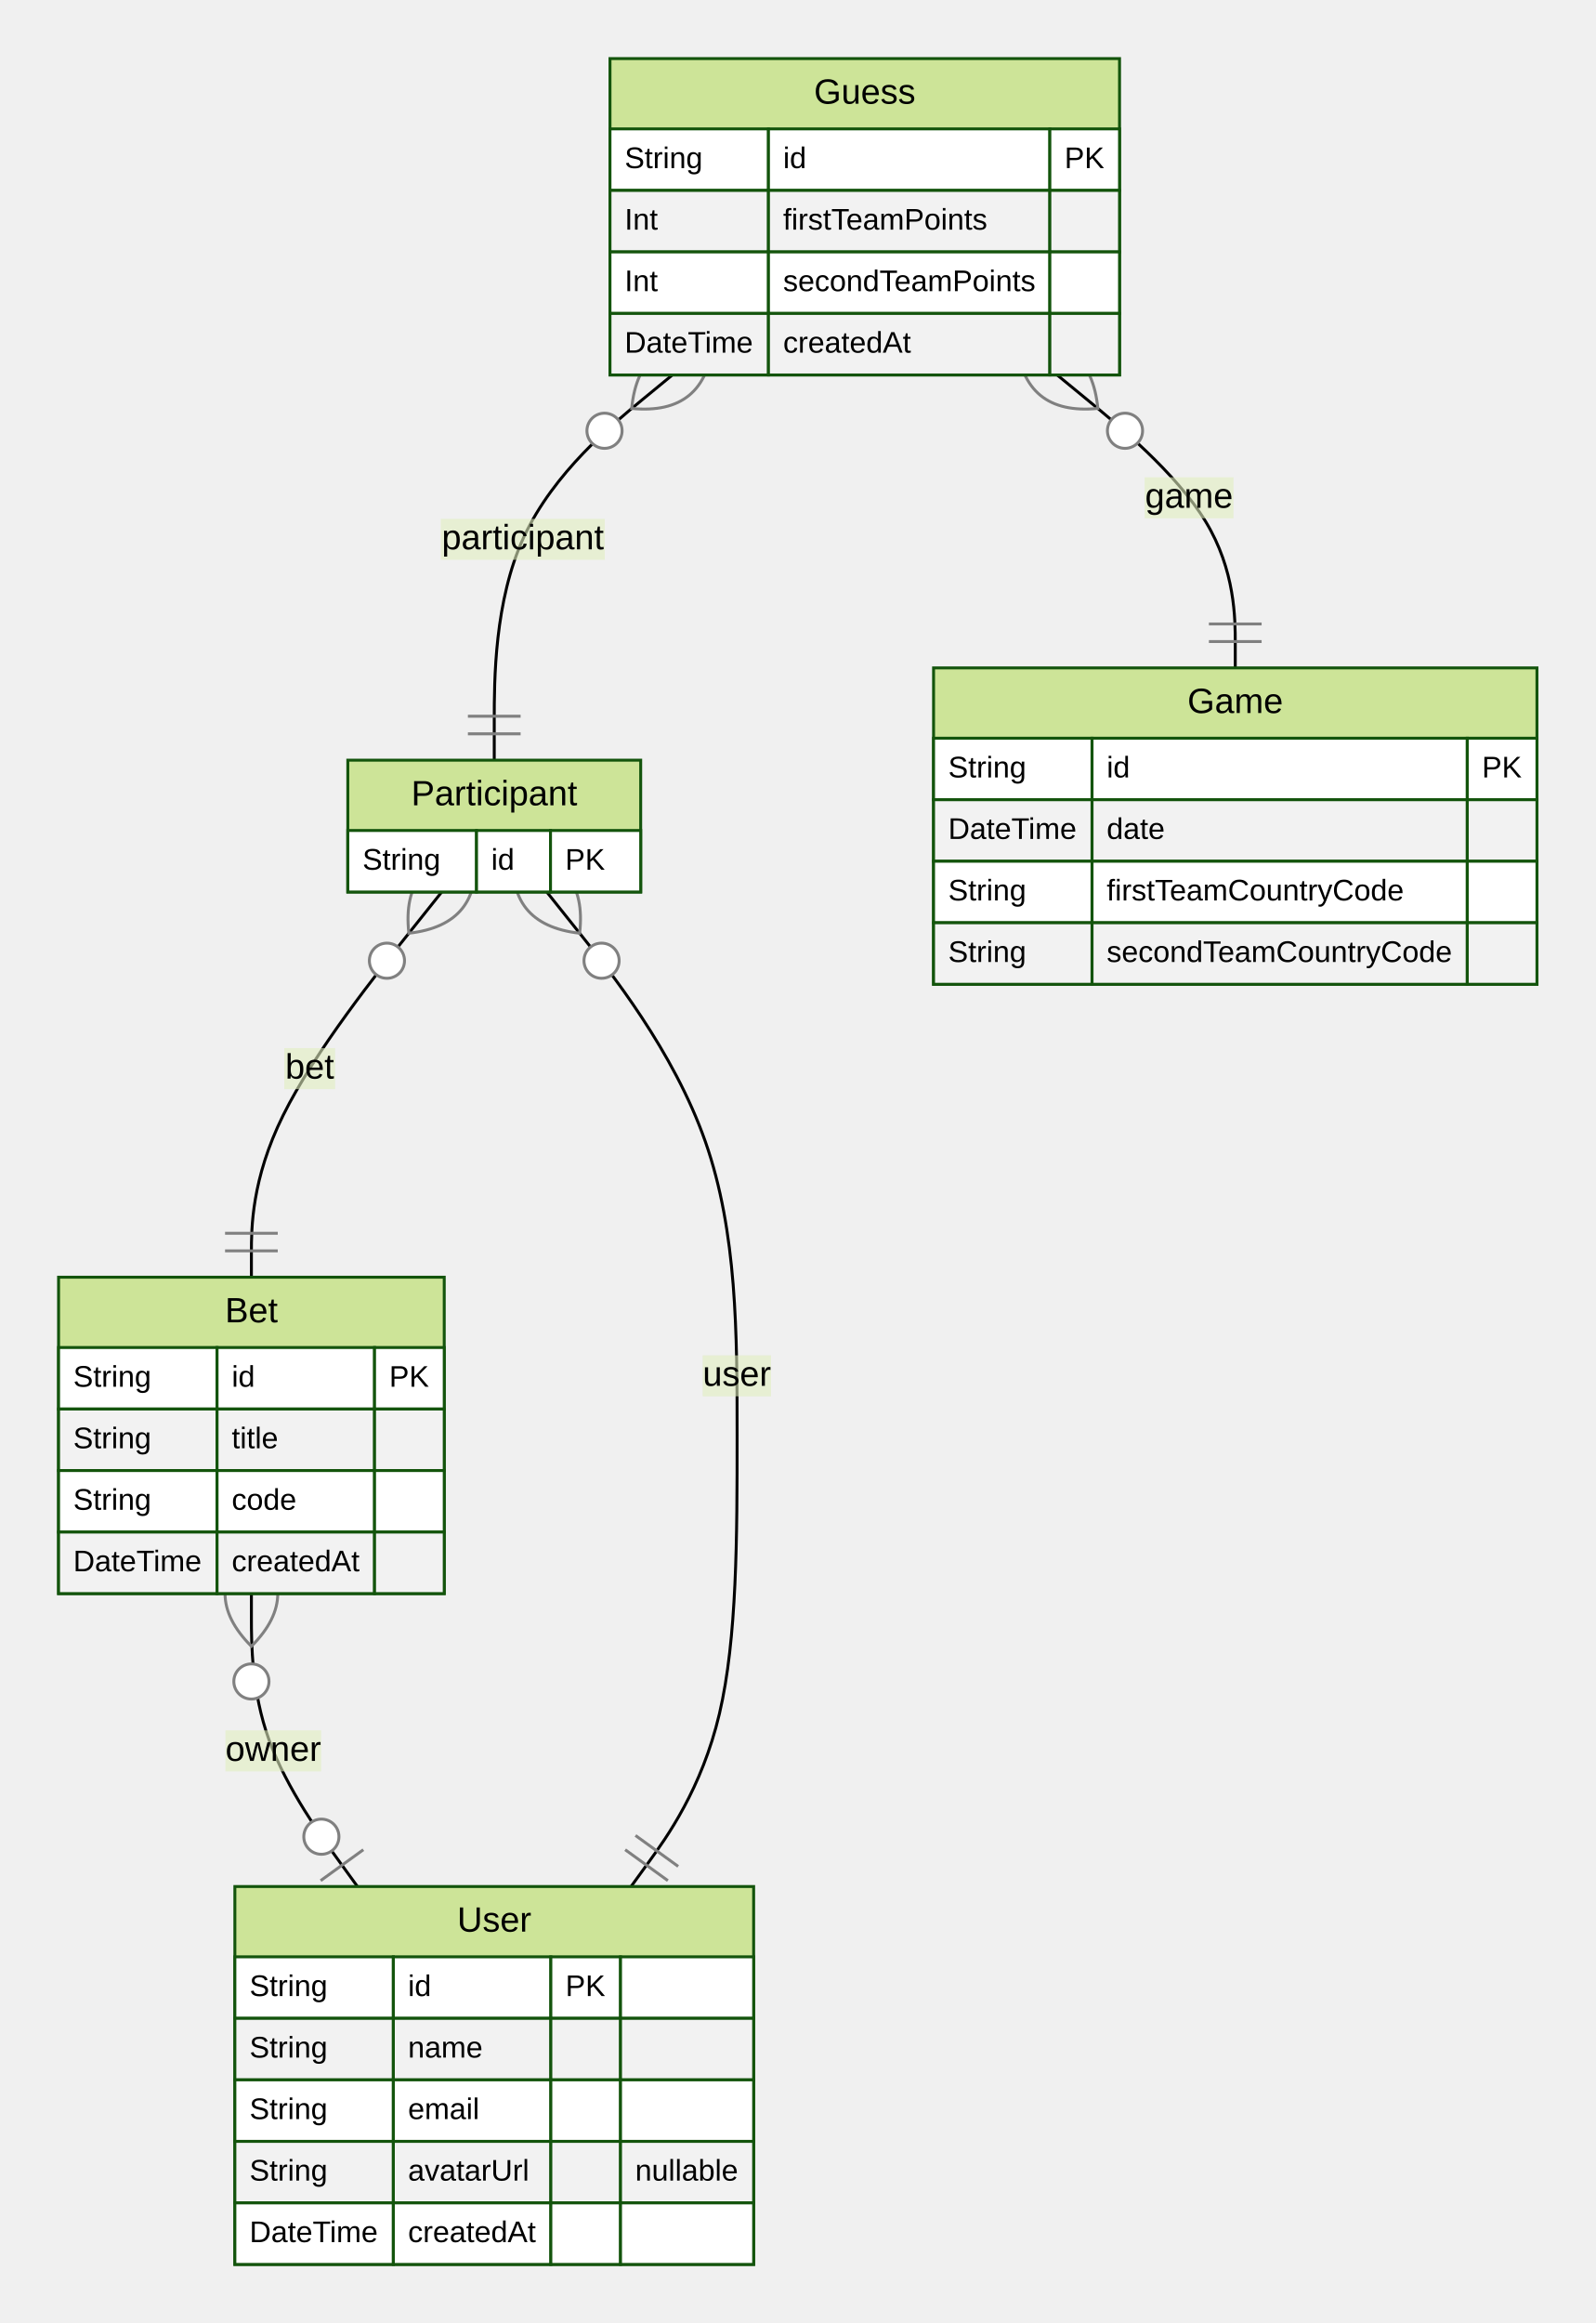
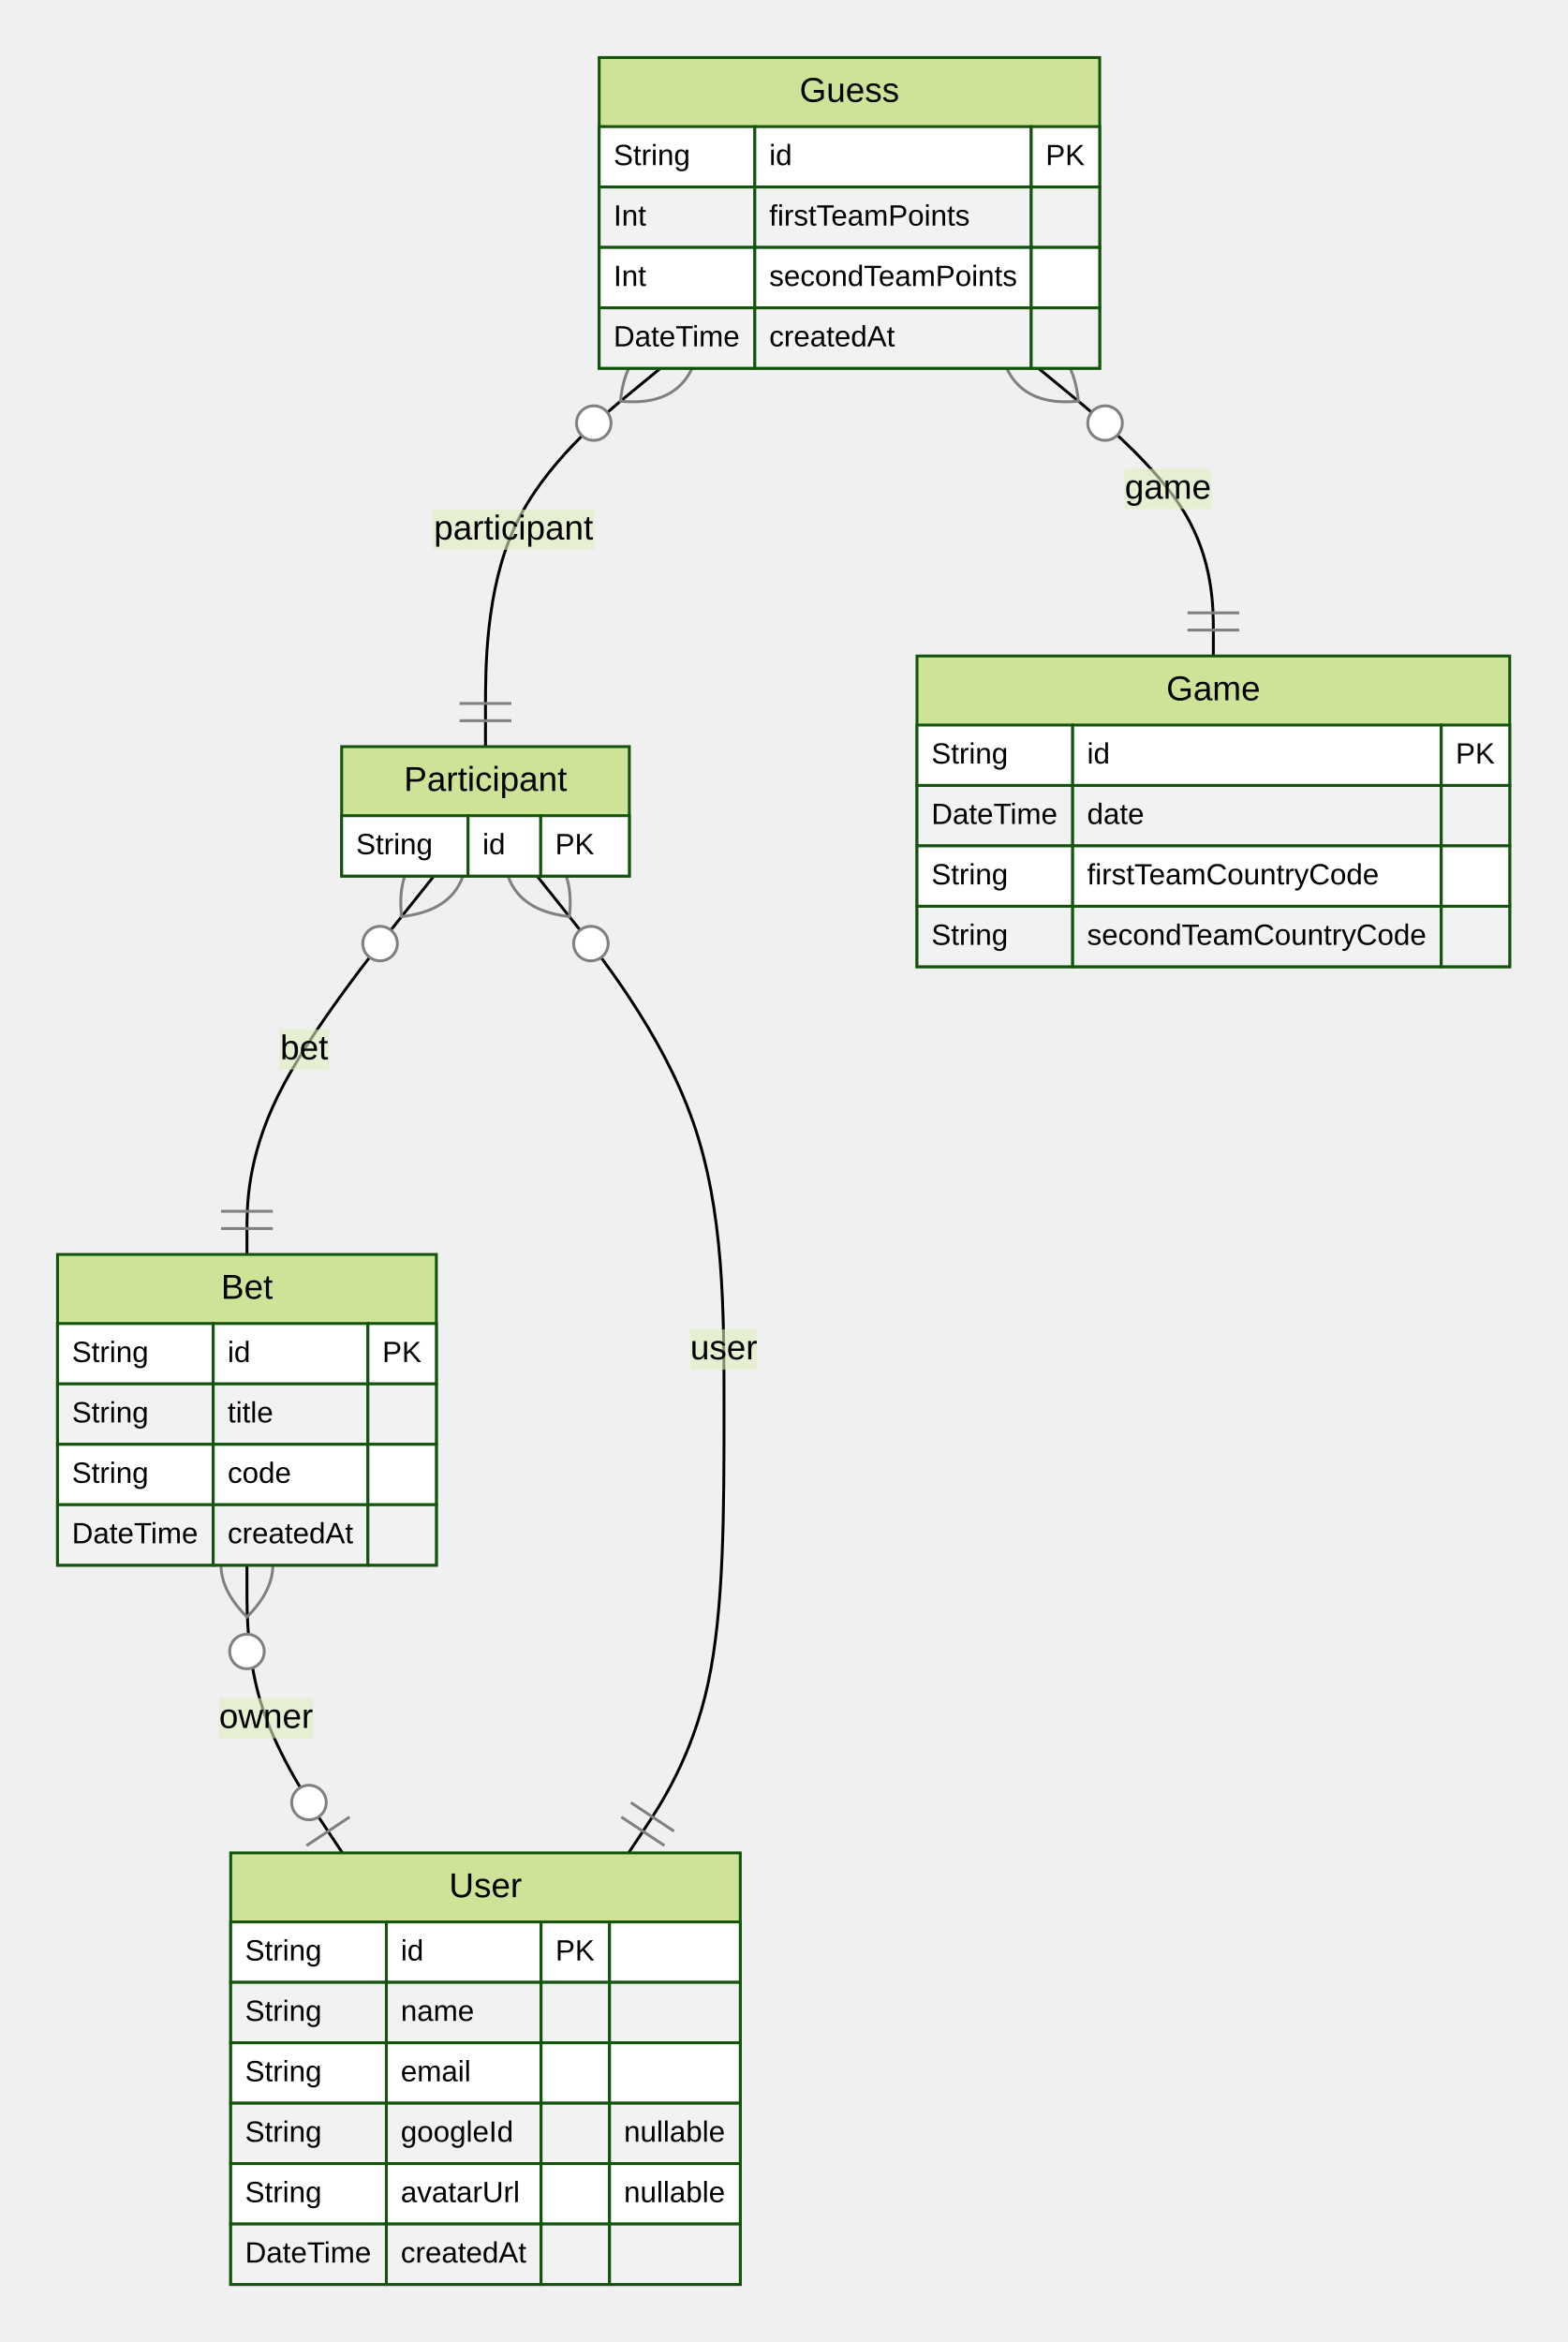
- <svg xmlns="http://www.w3.org/2000/svg" aria-labelledby="chart-title-mermaid-0 chart-desc-mermaid-0" role="img" viewBox="0 0 544.791 793" style="max-width: 544.791px; background-color: white;" width="100%" id="mermaid-0">
+ <svg xmlns="http://www.w3.org/2000/svg" aria-labelledby="chart-title-mermaid-0 chart-desc-mermaid-0" role="img" viewBox="0 0 544.791 814" style="max-width: 544.791px; background-color: white;" width="100%" id="mermaid-0">
  <style>#mermaid-0 {font-family:"trebuchet ms",verdana,arial,sans-serif;font-size:16px;fill:#000000;}#mermaid-0 .error-icon{fill:#552222;}#mermaid-0 .error-text{fill:#552222;stroke:#552222;}#mermaid-0 .edge-thickness-normal{stroke-width:2px;}#mermaid-0 .edge-thickness-thick{stroke-width:3.5px;}#mermaid-0 .edge-pattern-solid{stroke-dasharray:0;}#mermaid-0 .edge-pattern-dashed{stroke-dasharray:3;}#mermaid-0 .edge-pattern-dotted{stroke-dasharray:2;}#mermaid-0 .marker{fill:#000000;stroke:#000000;}#mermaid-0 .marker.cross{stroke:#000000;}#mermaid-0 svg{font-family:"trebuchet ms",verdana,arial,sans-serif;font-size:16px;}#mermaid-0 .entityBox{fill:#cde498;stroke:#13540c;}#mermaid-0 .attributeBoxOdd{fill:#ffffff;stroke:#13540c;}#mermaid-0 .attributeBoxEven{fill:#f2f2f2;stroke:#13540c;}#mermaid-0 .relationshipLabelBox{fill:hsl(78.158, 58.462%, 84.51%);opacity:0.7;background-color:hsl(78.158, 58.462%, 84.51%);}#mermaid-0 .relationshipLabelBox rect{opacity:0.5;}#mermaid-0 .relationshipLine{stroke:#000000;}#mermaid-0 :root{--mermaid-font-family:"trebuchet ms",verdana,arial,sans-serif;}</style>
  <g />
  <defs>
    <marker orient="auto" markerHeight="18" markerWidth="18" refY="9" refX="0" id="ONLY_ONE_START">
      <path d="M9,0 L9,18 M15,0 L15,18" fill="none" stroke="gray" />
    </marker>
  </defs>
  <defs>
    <marker orient="auto" markerHeight="18" markerWidth="18" refY="9" refX="18" id="ONLY_ONE_END">
      <path d="M3,0 L3,18 M9,0 L9,18" fill="none" stroke="gray" />
    </marker>
  </defs>
  <defs>
    <marker orient="auto" markerHeight="18" markerWidth="30" refY="9" refX="0" id="ZERO_OR_ONE_START">
      <circle r="6" cy="9" cx="21" fill="white" stroke="gray" />
      <path d="M9,0 L9,18" fill="none" stroke="gray" />
    </marker>
  </defs>
  <defs>
    <marker orient="auto" markerHeight="18" markerWidth="30" refY="9" refX="30" id="ZERO_OR_ONE_END">
      <circle r="6" cy="9" cx="9" fill="white" stroke="gray" />
      <path d="M21,0 L21,18" fill="none" stroke="gray" />
    </marker>
  </defs>
  <defs>
    <marker orient="auto" markerHeight="36" markerWidth="45" refY="18" refX="18" id="ONE_OR_MORE_START">
      <path d="M0,18 Q 18,0 36,18 Q 18,36 0,18 M42,9 L42,27" fill="none" stroke="gray" />
    </marker>
  </defs>
  <defs>
    <marker orient="auto" markerHeight="36" markerWidth="45" refY="18" refX="27" id="ONE_OR_MORE_END">
      <path d="M3,9 L3,27 M9,18 Q27,0 45,18 Q27,36 9,18" fill="none" stroke="gray" />
    </marker>
  </defs>
  <defs>
    <marker orient="auto" markerHeight="36" markerWidth="57" refY="18" refX="18" id="ZERO_OR_MORE_START">
      <circle r="6" cy="18" cx="48" fill="white" stroke="gray" />
      <path d="M0,18 Q18,0 36,18 Q18,36 0,18" fill="none" stroke="gray" />
    </marker>
  </defs>
  <defs>
    <marker orient="auto" markerHeight="36" markerWidth="57" refY="18" refX="39" id="ZERO_OR_MORE_END">
      <circle r="6" cy="18" cx="9" fill="white" stroke="gray" />
      <path d="M21,18 Q39,0 57,18 Q39,36 21,18" fill="none" stroke="gray" />
    </marker>
  </defs>
-   <path marker-start="url(#ZERO_OR_MORE_START)" marker-end="url(#ZERO_OR_ONE_END)" fill="none" stroke="gray" d="M85.841,544L85.841,552.333C85.841,560.667,85.841,577.333,91.876,594C97.911,610.667,109.981,627.333,116.016,635.667L122.051,644" class="er relationshipLine" />
-   <path marker-start="url(#ZERO_OR_MORE_START)" marker-end="url(#ONLY_ONE_END)" fill="none" stroke="gray" d="M186.702,304.5L197.532,318.083C208.362,331.667,230.023,358.833,240.853,389.75C251.683,420.667,251.683,455.333,251.683,490C251.683,524.667,251.683,559.333,245.648,585C239.613,610.667,227.543,627.333,221.508,635.667L215.473,644" class="er relationshipLine" />
+   <path marker-start="url(#ZERO_OR_MORE_START)" marker-end="url(#ZERO_OR_ONE_END)" fill="none" stroke="gray" d="M85.841,544L85.841,552.333C85.841,560.667,85.841,577.333,91.37,594C96.898,610.667,107.954,627.333,113.482,635.667L119.01,644" class="er relationshipLine" />
+   <path marker-start="url(#ZERO_OR_MORE_START)" marker-end="url(#ONLY_ONE_END)" fill="none" stroke="gray" d="M186.702,304.5L197.532,318.083C208.362,331.667,230.023,358.833,240.853,389.75C251.683,420.667,251.683,455.333,251.683,490C251.683,524.667,251.683,559.333,246.155,585C240.627,610.667,229.571,627.333,224.043,635.667L218.515,644" class="er relationshipLine" />
  <path marker-start="url(#ZERO_OR_MORE_START)" marker-end="url(#ONLY_ONE_END)" fill="none" stroke="gray" d="M150.823,304.5L139.992,318.083C129.162,331.667,107.502,358.833,96.672,380.75C85.841,402.667,85.841,419.333,85.841,427.667L85.841,436" class="er relationshipLine" />
  <path marker-start="url(#ZERO_OR_MORE_START)" marker-end="url(#ONLY_ONE_END)" fill="none" stroke="gray" d="M229.583,128L219.446,136.333C209.309,144.667,189.036,161.333,178.899,183.25C168.762,205.167,168.762,232.333,168.762,245.917L168.762,259.5" class="er relationshipLine" />
  <path marker-start="url(#ZERO_OR_MORE_START)" marker-end="url(#ONLY_ONE_END)" fill="none" stroke="gray" d="M360.956,128L371.093,136.333C381.23,144.667,401.503,161.333,411.64,178C421.777,194.667,421.777,211.333,421.777,219.667L421.777,228" class="er relationshipLine" />
  <g transform="translate(20,436 )" id="Bet">
    <rect height="108" width="131.683" y="0" x="0" stroke="gray" fill-opacity="100%" fill="honeydew" class="er entityBox" />
    <text transform="translate(65.84149,12)" style="font-family: &quot;trebuchet ms&quot;, verdana, arial, sans-serif;; font-size: 12px" text-anchor="middle" dominant-baseline="middle" y="0" x="0" id="entity-Bet" class="er entityLabel">Bet</text>
    <rect height="21" width="54.113" y="24" x="0" stroke="gray" fill-opacity="100%" fill="honeydew" class="er attributeBoxOdd" />
    <text transform="translate(5,34.5)" style="font-family: &quot;trebuchet ms&quot;, verdana, arial, sans-serif;; font-size: 10.2px" text-anchor="left" dominant-baseline="middle" y="0" x="0" id="entity-Bet-attr-1-type" class="er entityLabel">String</text>
    <rect height="21" width="53.775" y="24" x="54.113" stroke="gray" fill-opacity="100%" fill="honeydew" class="er attributeBoxOdd" />
    <text transform="translate(59.11313,34.5)" style="font-family: &quot;trebuchet ms&quot;, verdana, arial, sans-serif;; font-size: 10.2px" text-anchor="left" dominant-baseline="middle" y="0" x="0" id="entity-Bet-attr-1-name" class="er entityLabel">id</text>
    <rect height="21" width="23.795" y="24" x="107.888" stroke="gray" fill-opacity="100%" fill="honeydew" class="er attributeBoxOdd" />
    <text transform="translate(112.888,34.5)" style="font-family: &quot;trebuchet ms&quot;, verdana, arial, sans-serif;; font-size: 10.2px" text-anchor="left" dominant-baseline="middle" y="0" x="0" id="entity-Bet-attr-1-key" class="er entityLabel">PK</text>
    <rect height="21" width="54.113" y="45" x="0" stroke="gray" fill-opacity="100%" fill="honeydew" class="er attributeBoxEven" />
    <text transform="translate(5,55.5)" style="font-family: &quot;trebuchet ms&quot;, verdana, arial, sans-serif;; font-size: 10.2px" text-anchor="left" dominant-baseline="middle" y="0" x="0" id="entity-Bet-attr-2-type" class="er entityLabel">String</text>
    <rect height="21" width="53.775" y="45" x="54.113" stroke="gray" fill-opacity="100%" fill="honeydew" class="er attributeBoxEven" />
    <text transform="translate(59.11313,55.5)" style="font-family: &quot;trebuchet ms&quot;, verdana, arial, sans-serif;; font-size: 10.2px" text-anchor="left" dominant-baseline="middle" y="0" x="0" id="entity-Bet-attr-2-name" class="er entityLabel">title</text>
    <rect height="21" width="23.795" y="45" x="107.888" stroke="gray" fill-opacity="100%" fill="honeydew" class="er attributeBoxEven" />
    <text transform="translate(112.888,55.5)" style="font-family: &quot;trebuchet ms&quot;, verdana, arial, sans-serif;; font-size: 10.2px" text-anchor="left" dominant-baseline="middle" y="0" x="0" id="entity-Bet-attr-2-key" class="er entityLabel" />
    <rect height="21" width="54.113" y="66" x="0" stroke="gray" fill-opacity="100%" fill="honeydew" class="er attributeBoxOdd" />
    <text transform="translate(5,76.5)" style="font-family: &quot;trebuchet ms&quot;, verdana, arial, sans-serif;; font-size: 10.2px" text-anchor="left" dominant-baseline="middle" y="0" x="0" id="entity-Bet-attr-3-type" class="er entityLabel">String</text>
    <rect height="21" width="53.775" y="66" x="54.113" stroke="gray" fill-opacity="100%" fill="honeydew" class="er attributeBoxOdd" />
    <text transform="translate(59.11313,76.5)" style="font-family: &quot;trebuchet ms&quot;, verdana, arial, sans-serif;; font-size: 10.2px" text-anchor="left" dominant-baseline="middle" y="0" x="0" id="entity-Bet-attr-3-name" class="er entityLabel">code</text>
    <rect height="21" width="23.795" y="66" x="107.888" stroke="gray" fill-opacity="100%" fill="honeydew" class="er attributeBoxOdd" />
    <text transform="translate(112.888,76.5)" style="font-family: &quot;trebuchet ms&quot;, verdana, arial, sans-serif;; font-size: 10.2px" text-anchor="left" dominant-baseline="middle" y="0" x="0" id="entity-Bet-attr-3-key" class="er entityLabel" />
    <rect height="21" width="54.113" y="87" x="0" stroke="gray" fill-opacity="100%" fill="honeydew" class="er attributeBoxEven" />
    <text transform="translate(5,97.5)" style="font-family: &quot;trebuchet ms&quot;, verdana, arial, sans-serif;; font-size: 10.2px" text-anchor="left" dominant-baseline="middle" y="0" x="0" id="entity-Bet-attr-4-type" class="er entityLabel">DateTime</text>
    <rect height="21" width="53.775" y="87" x="54.113" stroke="gray" fill-opacity="100%" fill="honeydew" class="er attributeBoxEven" />
    <text transform="translate(59.11313,97.5)" style="font-family: &quot;trebuchet ms&quot;, verdana, arial, sans-serif;; font-size: 10.2px" text-anchor="left" dominant-baseline="middle" y="0" x="0" id="entity-Bet-attr-4-name" class="er entityLabel">createdAt</text>
    <rect height="21" width="23.795" y="87" x="107.888" stroke="gray" fill-opacity="100%" fill="honeydew" class="er attributeBoxEven" />
    <text transform="translate(112.888,97.5)" style="font-family: &quot;trebuchet ms&quot;, verdana, arial, sans-serif;; font-size: 10.2px" text-anchor="left" dominant-baseline="middle" y="0" x="0" id="entity-Bet-attr-4-key" class="er entityLabel" />
  </g>
  <g transform="translate(118.7622,259.5 )" id="Participant">
    <rect height="45" width="100" y="0" x="0" stroke="gray" fill-opacity="100%" fill="honeydew" class="er entityBox" />
    <text transform="translate(50,12)" style="font-family: &quot;trebuchet ms&quot;, verdana, arial, sans-serif;; font-size: 12px" text-anchor="middle" dominant-baseline="middle" y="0" x="0" id="entity-Participant" class="er entityLabel">Participant</text>
    <rect height="21" width="43.945" y="24" x="0" stroke="gray" fill-opacity="100%" fill="honeydew" class="er attributeBoxOdd" />
    <text transform="translate(5,34.5)" style="font-family: &quot;trebuchet ms&quot;, verdana, arial, sans-serif;; font-size: 10.2px" text-anchor="left" dominant-baseline="middle" y="0" x="0" id="entity-Participant-attr-1-type" class="er entityLabel">String</text>
    <rect height="21" width="25.262" y="24" x="43.945" stroke="gray" fill-opacity="100%" fill="honeydew" class="er attributeBoxOdd" />
    <text transform="translate(48.94526,34.5)" style="font-family: &quot;trebuchet ms&quot;, verdana, arial, sans-serif;; font-size: 10.2px" text-anchor="left" dominant-baseline="middle" y="0" x="0" id="entity-Participant-attr-1-name" class="er entityLabel">id</text>
    <rect height="21" width="30.793" y="24" x="69.207" stroke="gray" fill-opacity="100%" fill="honeydew" class="er attributeBoxOdd" />
    <text transform="translate(74.20681,34.5)" style="font-family: &quot;trebuchet ms&quot;, verdana, arial, sans-serif;; font-size: 10.2px" text-anchor="left" dominant-baseline="middle" y="0" x="0" id="entity-Participant-attr-1-key" class="er entityLabel">PK</text>
  </g>
  <g transform="translate(80.19414,644 )" id="User">
-     <rect height="129" width="177.136" y="0" x="0" stroke="gray" fill-opacity="100%" fill="honeydew" class="er entityBox" />
+     <rect height="150" width="177.136" y="0" x="0" stroke="gray" fill-opacity="100%" fill="honeydew" class="er entityBox" />
    <text transform="translate(88.5681,12)" style="font-family: &quot;trebuchet ms&quot;, verdana, arial, sans-serif;; font-size: 12px" text-anchor="middle" dominant-baseline="middle" y="0" x="0" id="entity-User" class="er entityLabel">User</text>
    <rect height="21" width="54.113" y="24" x="0" stroke="gray" fill-opacity="100%" fill="honeydew" class="er attributeBoxOdd" />
    <text transform="translate(5,34.5)" style="font-family: &quot;trebuchet ms&quot;, verdana, arial, sans-serif;; font-size: 10.2px" text-anchor="left" dominant-baseline="middle" y="0" x="0" id="entity-User-attr-1-type" class="er entityLabel">String</text>
    <rect height="21" width="53.775" y="24" x="54.113" stroke="gray" fill-opacity="100%" fill="honeydew" class="er attributeBoxOdd" />
    <text transform="translate(59.11313,34.5)" style="font-family: &quot;trebuchet ms&quot;, verdana, arial, sans-serif;; font-size: 10.2px" text-anchor="left" dominant-baseline="middle" y="0" x="0" id="entity-User-attr-1-name" class="er entityLabel">id</text>
    <rect height="21" width="23.795" y="24" x="107.888" stroke="gray" fill-opacity="100%" fill="honeydew" class="er attributeBoxOdd" />
    <text transform="translate(112.888,34.5)" style="font-family: &quot;trebuchet ms&quot;, verdana, arial, sans-serif;; font-size: 10.2px" text-anchor="left" dominant-baseline="middle" y="0" x="0" id="entity-User-attr-1-key" class="er entityLabel">PK</text>
    <rect height="21" width="45.453" y="24" x="131.683" stroke="gray" fill-opacity="100%" fill="honeydew" class="er attributeBoxOdd" />
    <text transform="translate(136.683,34.5)" style="font-family: &quot;trebuchet ms&quot;, verdana, arial, sans-serif;; font-size: 10.2px" text-anchor="left" dominant-baseline="middle" y="0" x="0" id="entity-User-attr-1-comment" class="er entityLabel" />
    <rect height="21" width="54.113" y="45" x="0" stroke="gray" fill-opacity="100%" fill="honeydew" class="er attributeBoxEven" />
    <text transform="translate(5,55.5)" style="font-family: &quot;trebuchet ms&quot;, verdana, arial, sans-serif;; font-size: 10.2px" text-anchor="left" dominant-baseline="middle" y="0" x="0" id="entity-User-attr-2-type" class="er entityLabel">String</text>
    <rect height="21" width="53.775" y="45" x="54.113" stroke="gray" fill-opacity="100%" fill="honeydew" class="er attributeBoxEven" />
    <text transform="translate(59.11313,55.5)" style="font-family: &quot;trebuchet ms&quot;, verdana, arial, sans-serif;; font-size: 10.2px" text-anchor="left" dominant-baseline="middle" y="0" x="0" id="entity-User-attr-2-name" class="er entityLabel">name</text>
    <rect height="21" width="23.795" y="45" x="107.888" stroke="gray" fill-opacity="100%" fill="honeydew" class="er attributeBoxEven" />
    <text transform="translate(112.888,55.5)" style="font-family: &quot;trebuchet ms&quot;, verdana, arial, sans-serif;; font-size: 10.2px" text-anchor="left" dominant-baseline="middle" y="0" x="0" id="entity-User-attr-2-key" class="er entityLabel" />
    <rect height="21" width="45.453" y="45" x="131.683" stroke="gray" fill-opacity="100%" fill="honeydew" class="er attributeBoxEven" />
    <text transform="translate(136.683,55.5)" style="font-family: &quot;trebuchet ms&quot;, verdana, arial, sans-serif;; font-size: 10.2px" text-anchor="left" dominant-baseline="middle" y="0" x="0" id="entity-User-attr-2-comment" class="er entityLabel" />
    <rect height="21" width="54.113" y="66" x="0" stroke="gray" fill-opacity="100%" fill="honeydew" class="er attributeBoxOdd" />
    <text transform="translate(5,76.5)" style="font-family: &quot;trebuchet ms&quot;, verdana, arial, sans-serif;; font-size: 10.2px" text-anchor="left" dominant-baseline="middle" y="0" x="0" id="entity-User-attr-3-type" class="er entityLabel">String</text>
    <rect height="21" width="53.775" y="66" x="54.113" stroke="gray" fill-opacity="100%" fill="honeydew" class="er attributeBoxOdd" />
    <text transform="translate(59.11313,76.5)" style="font-family: &quot;trebuchet ms&quot;, verdana, arial, sans-serif;; font-size: 10.2px" text-anchor="left" dominant-baseline="middle" y="0" x="0" id="entity-User-attr-3-name" class="er entityLabel">email</text>
    <rect height="21" width="23.795" y="66" x="107.888" stroke="gray" fill-opacity="100%" fill="honeydew" class="er attributeBoxOdd" />
    <text transform="translate(112.888,76.5)" style="font-family: &quot;trebuchet ms&quot;, verdana, arial, sans-serif;; font-size: 10.2px" text-anchor="left" dominant-baseline="middle" y="0" x="0" id="entity-User-attr-3-key" class="er entityLabel" />
    <rect height="21" width="45.453" y="66" x="131.683" stroke="gray" fill-opacity="100%" fill="honeydew" class="er attributeBoxOdd" />
    <text transform="translate(136.683,76.5)" style="font-family: &quot;trebuchet ms&quot;, verdana, arial, sans-serif;; font-size: 10.2px" text-anchor="left" dominant-baseline="middle" y="0" x="0" id="entity-User-attr-3-comment" class="er entityLabel" />
    <rect height="21" width="54.113" y="87" x="0" stroke="gray" fill-opacity="100%" fill="honeydew" class="er attributeBoxEven" />
    <text transform="translate(5,97.5)" style="font-family: &quot;trebuchet ms&quot;, verdana, arial, sans-serif;; font-size: 10.2px" text-anchor="left" dominant-baseline="middle" y="0" x="0" id="entity-User-attr-4-type" class="er entityLabel">String</text>
    <rect height="21" width="53.775" y="87" x="54.113" stroke="gray" fill-opacity="100%" fill="honeydew" class="er attributeBoxEven" />
-     <text transform="translate(59.11313,97.5)" style="font-family: &quot;trebuchet ms&quot;, verdana, arial, sans-serif;; font-size: 10.2px" text-anchor="left" dominant-baseline="middle" y="0" x="0" id="entity-User-attr-4-name" class="er entityLabel">avatarUrl</text>
+     <text transform="translate(59.11313,97.5)" style="font-family: &quot;trebuchet ms&quot;, verdana, arial, sans-serif;; font-size: 10.2px" text-anchor="left" dominant-baseline="middle" y="0" x="0" id="entity-User-attr-4-name" class="er entityLabel">googleId</text>
    <rect height="21" width="23.795" y="87" x="107.888" stroke="gray" fill-opacity="100%" fill="honeydew" class="er attributeBoxEven" />
    <text transform="translate(112.888,97.5)" style="font-family: &quot;trebuchet ms&quot;, verdana, arial, sans-serif;; font-size: 10.2px" text-anchor="left" dominant-baseline="middle" y="0" x="0" id="entity-User-attr-4-key" class="er entityLabel" />
    <rect height="21" width="45.453" y="87" x="131.683" stroke="gray" fill-opacity="100%" fill="honeydew" class="er attributeBoxEven" />
    <text transform="translate(136.683,97.5)" style="font-family: &quot;trebuchet ms&quot;, verdana, arial, sans-serif;; font-size: 10.2px" text-anchor="left" dominant-baseline="middle" y="0" x="0" id="entity-User-attr-4-comment" class="er entityLabel">nullable</text>
    <rect height="21" width="54.113" y="108" x="0" stroke="gray" fill-opacity="100%" fill="honeydew" class="er attributeBoxOdd" />
-     <text transform="translate(5,118.5)" style="font-family: &quot;trebuchet ms&quot;, verdana, arial, sans-serif;; font-size: 10.2px" text-anchor="left" dominant-baseline="middle" y="0" x="0" id="entity-User-attr-5-type" class="er entityLabel">DateTime</text>
+     <text transform="translate(5,118.5)" style="font-family: &quot;trebuchet ms&quot;, verdana, arial, sans-serif;; font-size: 10.2px" text-anchor="left" dominant-baseline="middle" y="0" x="0" id="entity-User-attr-5-type" class="er entityLabel">String</text>
    <rect height="21" width="53.775" y="108" x="54.113" stroke="gray" fill-opacity="100%" fill="honeydew" class="er attributeBoxOdd" />
-     <text transform="translate(59.11313,118.5)" style="font-family: &quot;trebuchet ms&quot;, verdana, arial, sans-serif;; font-size: 10.2px" text-anchor="left" dominant-baseline="middle" y="0" x="0" id="entity-User-attr-5-name" class="er entityLabel">createdAt</text>
+     <text transform="translate(59.11313,118.5)" style="font-family: &quot;trebuchet ms&quot;, verdana, arial, sans-serif;; font-size: 10.2px" text-anchor="left" dominant-baseline="middle" y="0" x="0" id="entity-User-attr-5-name" class="er entityLabel">avatarUrl</text>
    <rect height="21" width="23.795" y="108" x="107.888" stroke="gray" fill-opacity="100%" fill="honeydew" class="er attributeBoxOdd" />
    <text transform="translate(112.888,118.5)" style="font-family: &quot;trebuchet ms&quot;, verdana, arial, sans-serif;; font-size: 10.2px" text-anchor="left" dominant-baseline="middle" y="0" x="0" id="entity-User-attr-5-key" class="er entityLabel" />
    <rect height="21" width="45.453" y="108" x="131.683" stroke="gray" fill-opacity="100%" fill="honeydew" class="er attributeBoxOdd" />
-     <text transform="translate(136.683,118.5)" style="font-family: &quot;trebuchet ms&quot;, verdana, arial, sans-serif;; font-size: 10.2px" text-anchor="left" dominant-baseline="middle" y="0" x="0" id="entity-User-attr-5-comment" class="er entityLabel" />
+     <text transform="translate(136.683,118.5)" style="font-family: &quot;trebuchet ms&quot;, verdana, arial, sans-serif;; font-size: 10.2px" text-anchor="left" dominant-baseline="middle" y="0" x="0" id="entity-User-attr-5-comment" class="er entityLabel">nullable</text>
+     <rect height="21" width="54.113" y="129" x="0" stroke="gray" fill-opacity="100%" fill="honeydew" class="er attributeBoxEven" />
+     <text transform="translate(5,139.5)" style="font-family: &quot;trebuchet ms&quot;, verdana, arial, sans-serif;; font-size: 10.2px" text-anchor="left" dominant-baseline="middle" y="0" x="0" id="entity-User-attr-6-type" class="er entityLabel">DateTime</text>
+     <rect height="21" width="53.775" y="129" x="54.113" stroke="gray" fill-opacity="100%" fill="honeydew" class="er attributeBoxEven" />
+     <text transform="translate(59.11313,139.5)" style="font-family: &quot;trebuchet ms&quot;, verdana, arial, sans-serif;; font-size: 10.2px" text-anchor="left" dominant-baseline="middle" y="0" x="0" id="entity-User-attr-6-name" class="er entityLabel">createdAt</text>
+     <rect height="21" width="23.795" y="129" x="107.888" stroke="gray" fill-opacity="100%" fill="honeydew" class="er attributeBoxEven" />
+     <text transform="translate(112.888,139.5)" style="font-family: &quot;trebuchet ms&quot;, verdana, arial, sans-serif;; font-size: 10.2px" text-anchor="left" dominant-baseline="middle" y="0" x="0" id="entity-User-attr-6-key" class="er entityLabel" />
+     <rect height="21" width="45.453" y="129" x="131.683" stroke="gray" fill-opacity="100%" fill="honeydew" class="er attributeBoxEven" />
+     <text transform="translate(136.683,139.5)" style="font-family: &quot;trebuchet ms&quot;, verdana, arial, sans-serif;; font-size: 10.2px" text-anchor="left" dominant-baseline="middle" y="0" x="0" id="entity-User-attr-6-comment" class="er entityLabel" />
  </g>
  <g transform="translate(318.7622,228 )" id="Game">
    <rect height="108" width="206.029" y="0" x="0" stroke="gray" fill-opacity="100%" fill="honeydew" class="er entityBox" />
    <text transform="translate(103.0145,12)" style="font-family: &quot;trebuchet ms&quot;, verdana, arial, sans-serif;; font-size: 12px" text-anchor="middle" dominant-baseline="middle" y="0" x="0" id="entity-Game" class="er entityLabel">Game</text>
    <rect height="21" width="54.113" y="24" x="0" stroke="gray" fill-opacity="100%" fill="honeydew" class="er attributeBoxOdd" />
    <text transform="translate(5,34.5)" style="font-family: &quot;trebuchet ms&quot;, verdana, arial, sans-serif;; font-size: 10.2px" text-anchor="left" dominant-baseline="middle" y="0" x="0" id="entity-Game-attr-1-type" class="er entityLabel">String</text>
    <rect height="21" width="128.121" y="24" x="54.113" stroke="gray" fill-opacity="100%" fill="honeydew" class="er attributeBoxOdd" />
    <text transform="translate(59.11313,34.5)" style="font-family: &quot;trebuchet ms&quot;, verdana, arial, sans-serif;; font-size: 10.2px" text-anchor="left" dominant-baseline="middle" y="0" x="0" id="entity-Game-attr-1-name" class="er entityLabel">id</text>
    <rect height="21" width="23.795" y="24" x="182.234" stroke="gray" fill-opacity="100%" fill="honeydew" class="er attributeBoxOdd" />
    <text transform="translate(187.2339,34.5)" style="font-family: &quot;trebuchet ms&quot;, verdana, arial, sans-serif;; font-size: 10.2px" text-anchor="left" dominant-baseline="middle" y="0" x="0" id="entity-Game-attr-1-key" class="er entityLabel">PK</text>
    <rect height="21" width="54.113" y="45" x="0" stroke="gray" fill-opacity="100%" fill="honeydew" class="er attributeBoxEven" />
    <text transform="translate(5,55.5)" style="font-family: &quot;trebuchet ms&quot;, verdana, arial, sans-serif;; font-size: 10.2px" text-anchor="left" dominant-baseline="middle" y="0" x="0" id="entity-Game-attr-2-type" class="er entityLabel">DateTime</text>
    <rect height="21" width="128.121" y="45" x="54.113" stroke="gray" fill-opacity="100%" fill="honeydew" class="er attributeBoxEven" />
    <text transform="translate(59.11313,55.5)" style="font-family: &quot;trebuchet ms&quot;, verdana, arial, sans-serif;; font-size: 10.2px" text-anchor="left" dominant-baseline="middle" y="0" x="0" id="entity-Game-attr-2-name" class="er entityLabel">date</text>
    <rect height="21" width="23.795" y="45" x="182.234" stroke="gray" fill-opacity="100%" fill="honeydew" class="er attributeBoxEven" />
    <text transform="translate(187.2339,55.5)" style="font-family: &quot;trebuchet ms&quot;, verdana, arial, sans-serif;; font-size: 10.2px" text-anchor="left" dominant-baseline="middle" y="0" x="0" id="entity-Game-attr-2-key" class="er entityLabel" />
    <rect height="21" width="54.113" y="66" x="0" stroke="gray" fill-opacity="100%" fill="honeydew" class="er attributeBoxOdd" />
    <text transform="translate(5,76.5)" style="font-family: &quot;trebuchet ms&quot;, verdana, arial, sans-serif;; font-size: 10.2px" text-anchor="left" dominant-baseline="middle" y="0" x="0" id="entity-Game-attr-3-type" class="er entityLabel">String</text>
    <rect height="21" width="128.121" y="66" x="54.113" stroke="gray" fill-opacity="100%" fill="honeydew" class="er attributeBoxOdd" />
    <text transform="translate(59.11313,76.5)" style="font-family: &quot;trebuchet ms&quot;, verdana, arial, sans-serif;; font-size: 10.2px" text-anchor="left" dominant-baseline="middle" y="0" x="0" id="entity-Game-attr-3-name" class="er entityLabel">firstTeamCountryCode</text>
    <rect height="21" width="23.795" y="66" x="182.234" stroke="gray" fill-opacity="100%" fill="honeydew" class="er attributeBoxOdd" />
    <text transform="translate(187.2339,76.5)" style="font-family: &quot;trebuchet ms&quot;, verdana, arial, sans-serif;; font-size: 10.2px" text-anchor="left" dominant-baseline="middle" y="0" x="0" id="entity-Game-attr-3-key" class="er entityLabel" />
    <rect height="21" width="54.113" y="87" x="0" stroke="gray" fill-opacity="100%" fill="honeydew" class="er attributeBoxEven" />
    <text transform="translate(5,97.5)" style="font-family: &quot;trebuchet ms&quot;, verdana, arial, sans-serif;; font-size: 10.2px" text-anchor="left" dominant-baseline="middle" y="0" x="0" id="entity-Game-attr-4-type" class="er entityLabel">String</text>
    <rect height="21" width="128.121" y="87" x="54.113" stroke="gray" fill-opacity="100%" fill="honeydew" class="er attributeBoxEven" />
    <text transform="translate(59.11313,97.5)" style="font-family: &quot;trebuchet ms&quot;, verdana, arial, sans-serif;; font-size: 10.2px" text-anchor="left" dominant-baseline="middle" y="0" x="0" id="entity-Game-attr-4-name" class="er entityLabel">secondTeamCountryCode</text>
    <rect height="21" width="23.795" y="87" x="182.234" stroke="gray" fill-opacity="100%" fill="honeydew" class="er attributeBoxEven" />
    <text transform="translate(187.2339,97.5)" style="font-family: &quot;trebuchet ms&quot;, verdana, arial, sans-serif;; font-size: 10.2px" text-anchor="left" dominant-baseline="middle" y="0" x="0" id="entity-Game-attr-4-key" class="er entityLabel" />
  </g>
  <g transform="translate(208.2763,20 )" id="Guess">
    <rect height="108" width="173.986" y="0" x="0" stroke="gray" fill-opacity="100%" fill="honeydew" class="er entityBox" />
    <text transform="translate(86.99312,12)" style="font-family: &quot;trebuchet ms&quot;, verdana, arial, sans-serif;; font-size: 12px" text-anchor="middle" dominant-baseline="middle" y="0" x="0" id="entity-Guess" class="er entityLabel">Guess</text>
    <rect height="21" width="54.113" y="24" x="0" stroke="gray" fill-opacity="100%" fill="honeydew" class="er attributeBoxOdd" />
    <text transform="translate(5,34.5)" style="font-family: &quot;trebuchet ms&quot;, verdana, arial, sans-serif;; font-size: 10.2px" text-anchor="left" dominant-baseline="middle" y="0" x="0" id="entity-Guess-attr-1-type" class="er entityLabel">String</text>
    <rect height="21" width="96.078" y="24" x="54.113" stroke="gray" fill-opacity="100%" fill="honeydew" class="er attributeBoxOdd" />
    <text transform="translate(59.11313,34.5)" style="font-family: &quot;trebuchet ms&quot;, verdana, arial, sans-serif;; font-size: 10.2px" text-anchor="left" dominant-baseline="middle" y="0" x="0" id="entity-Guess-attr-1-name" class="er entityLabel">id</text>
    <rect height="21" width="23.795" y="24" x="150.191" stroke="gray" fill-opacity="100%" fill="honeydew" class="er attributeBoxOdd" />
    <text transform="translate(155.1913,34.5)" style="font-family: &quot;trebuchet ms&quot;, verdana, arial, sans-serif;; font-size: 10.2px" text-anchor="left" dominant-baseline="middle" y="0" x="0" id="entity-Guess-attr-1-key" class="er entityLabel">PK</text>
    <rect height="21" width="54.113" y="45" x="0" stroke="gray" fill-opacity="100%" fill="honeydew" class="er attributeBoxEven" />
    <text transform="translate(5,55.5)" style="font-family: &quot;trebuchet ms&quot;, verdana, arial, sans-serif;; font-size: 10.2px" text-anchor="left" dominant-baseline="middle" y="0" x="0" id="entity-Guess-attr-2-type" class="er entityLabel">Int</text>
    <rect height="21" width="96.078" y="45" x="54.113" stroke="gray" fill-opacity="100%" fill="honeydew" class="er attributeBoxEven" />
    <text transform="translate(59.11313,55.5)" style="font-family: &quot;trebuchet ms&quot;, verdana, arial, sans-serif;; font-size: 10.2px" text-anchor="left" dominant-baseline="middle" y="0" x="0" id="entity-Guess-attr-2-name" class="er entityLabel">firstTeamPoints</text>
    <rect height="21" width="23.795" y="45" x="150.191" stroke="gray" fill-opacity="100%" fill="honeydew" class="er attributeBoxEven" />
    <text transform="translate(155.1913,55.5)" style="font-family: &quot;trebuchet ms&quot;, verdana, arial, sans-serif;; font-size: 10.2px" text-anchor="left" dominant-baseline="middle" y="0" x="0" id="entity-Guess-attr-2-key" class="er entityLabel" />
    <rect height="21" width="54.113" y="66" x="0" stroke="gray" fill-opacity="100%" fill="honeydew" class="er attributeBoxOdd" />
    <text transform="translate(5,76.5)" style="font-family: &quot;trebuchet ms&quot;, verdana, arial, sans-serif;; font-size: 10.2px" text-anchor="left" dominant-baseline="middle" y="0" x="0" id="entity-Guess-attr-3-type" class="er entityLabel">Int</text>
    <rect height="21" width="96.078" y="66" x="54.113" stroke="gray" fill-opacity="100%" fill="honeydew" class="er attributeBoxOdd" />
    <text transform="translate(59.11313,76.5)" style="font-family: &quot;trebuchet ms&quot;, verdana, arial, sans-serif;; font-size: 10.2px" text-anchor="left" dominant-baseline="middle" y="0" x="0" id="entity-Guess-attr-3-name" class="er entityLabel">secondTeamPoints</text>
    <rect height="21" width="23.795" y="66" x="150.191" stroke="gray" fill-opacity="100%" fill="honeydew" class="er attributeBoxOdd" />
    <text transform="translate(155.1913,76.5)" style="font-family: &quot;trebuchet ms&quot;, verdana, arial, sans-serif;; font-size: 10.2px" text-anchor="left" dominant-baseline="middle" y="0" x="0" id="entity-Guess-attr-3-key" class="er entityLabel" />
    <rect height="21" width="54.113" y="87" x="0" stroke="gray" fill-opacity="100%" fill="honeydew" class="er attributeBoxEven" />
    <text transform="translate(5,97.5)" style="font-family: &quot;trebuchet ms&quot;, verdana, arial, sans-serif;; font-size: 10.2px" text-anchor="left" dominant-baseline="middle" y="0" x="0" id="entity-Guess-attr-4-type" class="er entityLabel">DateTime</text>
    <rect height="21" width="96.078" y="87" x="54.113" stroke="gray" fill-opacity="100%" fill="honeydew" class="er attributeBoxEven" />
    <text transform="translate(59.11313,97.5)" style="font-family: &quot;trebuchet ms&quot;, verdana, arial, sans-serif;; font-size: 10.2px" text-anchor="left" dominant-baseline="middle" y="0" x="0" id="entity-Guess-attr-4-name" class="er entityLabel">createdAt</text>
    <rect height="21" width="23.795" y="87" x="150.191" stroke="gray" fill-opacity="100%" fill="honeydew" class="er attributeBoxEven" />
    <text transform="translate(155.1913,97.5)" style="font-family: &quot;trebuchet ms&quot;, verdana, arial, sans-serif;; font-size: 10.2px" text-anchor="left" dominant-baseline="middle" y="0" x="0" id="entity-Guess-attr-4-key" class="er entityLabel" />
  </g>
-   <rect fill-opacity="85%" fill="white" height="14" width="32.688" y="590.7" x="76.968" class="er relationshipLabelBox" />
-   <text style="font-family: &quot;trebuchet ms&quot;, verdana, arial, sans-serif;; font-size: 12px" dominant-baseline="middle" text-anchor="middle" y="597.7" x="93.312" id="rel1" class="er relationshipLabel">owner</text>
-   <rect fill-opacity="85%" fill="white" height="14" width="23.348" y="462.676" x="239.928" class="er relationshipLabelBox" />
-   <text style="font-family: &quot;trebuchet ms&quot;, verdana, arial, sans-serif;; font-size: 12px" dominant-baseline="middle" text-anchor="middle" y="469.676" x="251.601" id="rel2" class="er relationshipLabel">user</text>
+   <rect fill-opacity="85%" fill="white" height="14" width="32.688" y="590.185" x="76.147" class="er relationshipLabelBox" />
+   <text style="font-family: &quot;trebuchet ms&quot;, verdana, arial, sans-serif;; font-size: 12px" dominant-baseline="middle" text-anchor="middle" y="597.185" x="92.491" id="rel1" class="er relationshipLabel">owner</text>
+   <rect fill-opacity="85%" fill="white" height="14" width="23.348" y="462.055" x="239.92" class="er relationshipLabelBox" />
+   <text style="font-family: &quot;trebuchet ms&quot;, verdana, arial, sans-serif;; font-size: 12px" dominant-baseline="middle" text-anchor="middle" y="469.055" x="251.594" id="rel2" class="er relationshipLabel">user</text>
  <rect fill-opacity="85%" fill="white" height="14" width="17.348" y="357.795" x="97.07" class="er relationshipLabelBox" />
  <text style="font-family: &quot;trebuchet ms&quot;, verdana, arial, sans-serif;; font-size: 12px" dominant-baseline="middle" text-anchor="middle" y="364.795" x="105.744" id="rel3" class="er relationshipLabel">bet</text>
  <rect fill-opacity="85%" fill="white" height="14" width="56.031" y="177.114" x="150.49" class="er relationshipLabelBox" />
  <text style="font-family: &quot;trebuchet ms&quot;, verdana, arial, sans-serif;; font-size: 12px" dominant-baseline="middle" text-anchor="middle" y="184.114" x="178.506" id="rel4" class="er relationshipLabel">participant</text>
  <rect fill-opacity="85%" fill="white" height="14" width="30.344" y="162.93" x="390.825" class="er relationshipLabelBox" />
  <text style="font-family: &quot;trebuchet ms&quot;, verdana, arial, sans-serif;; font-size: 12px" dominant-baseline="middle" text-anchor="middle" y="169.93" x="405.997" id="rel5" class="er relationshipLabel">game</text>
</svg>
